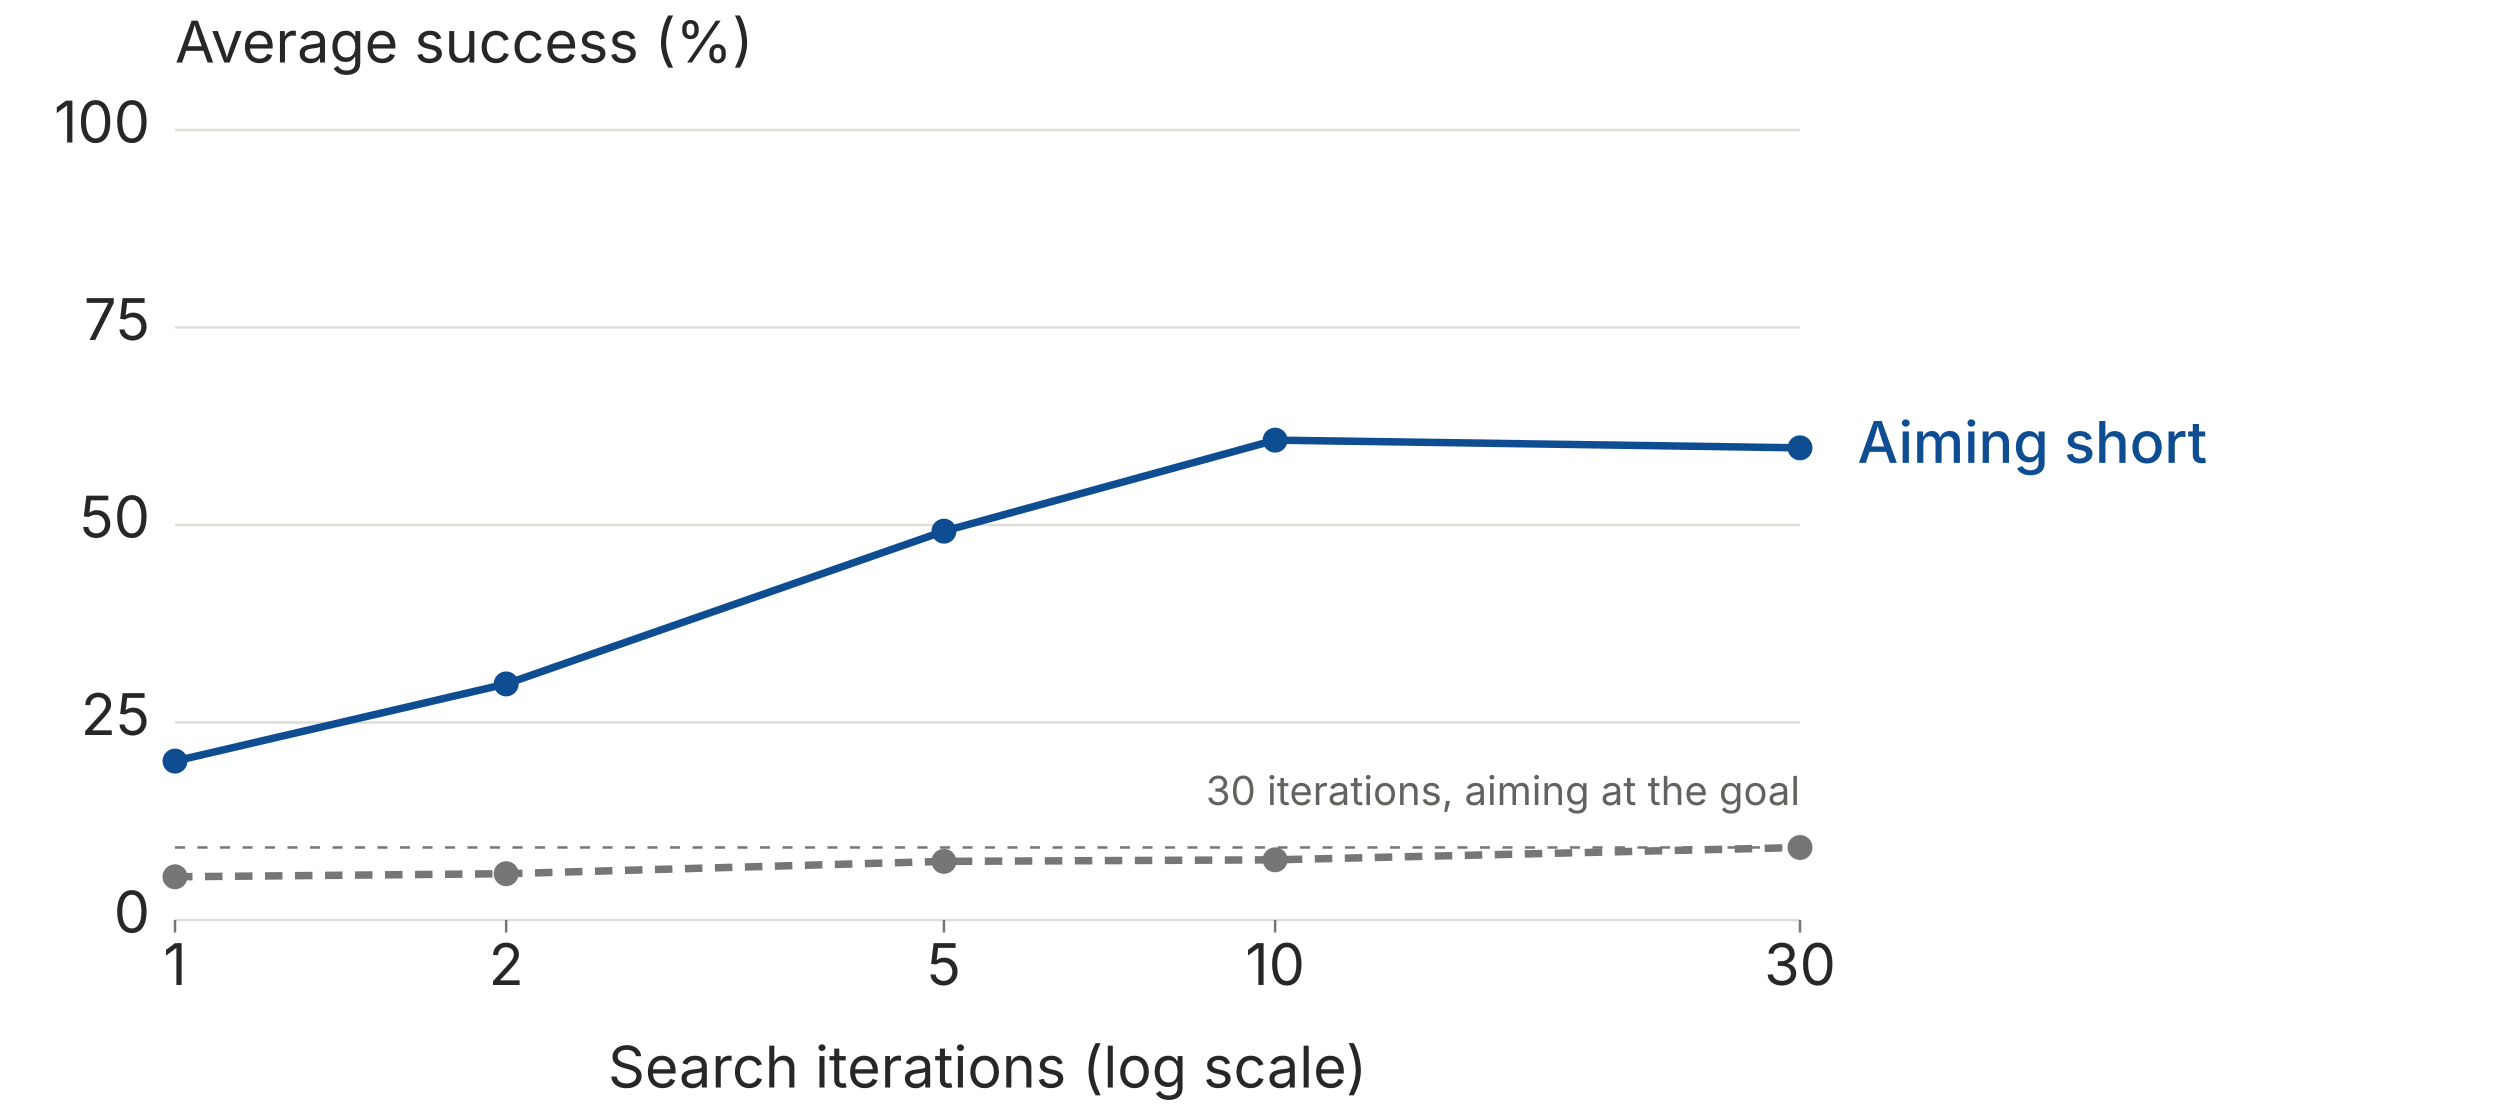
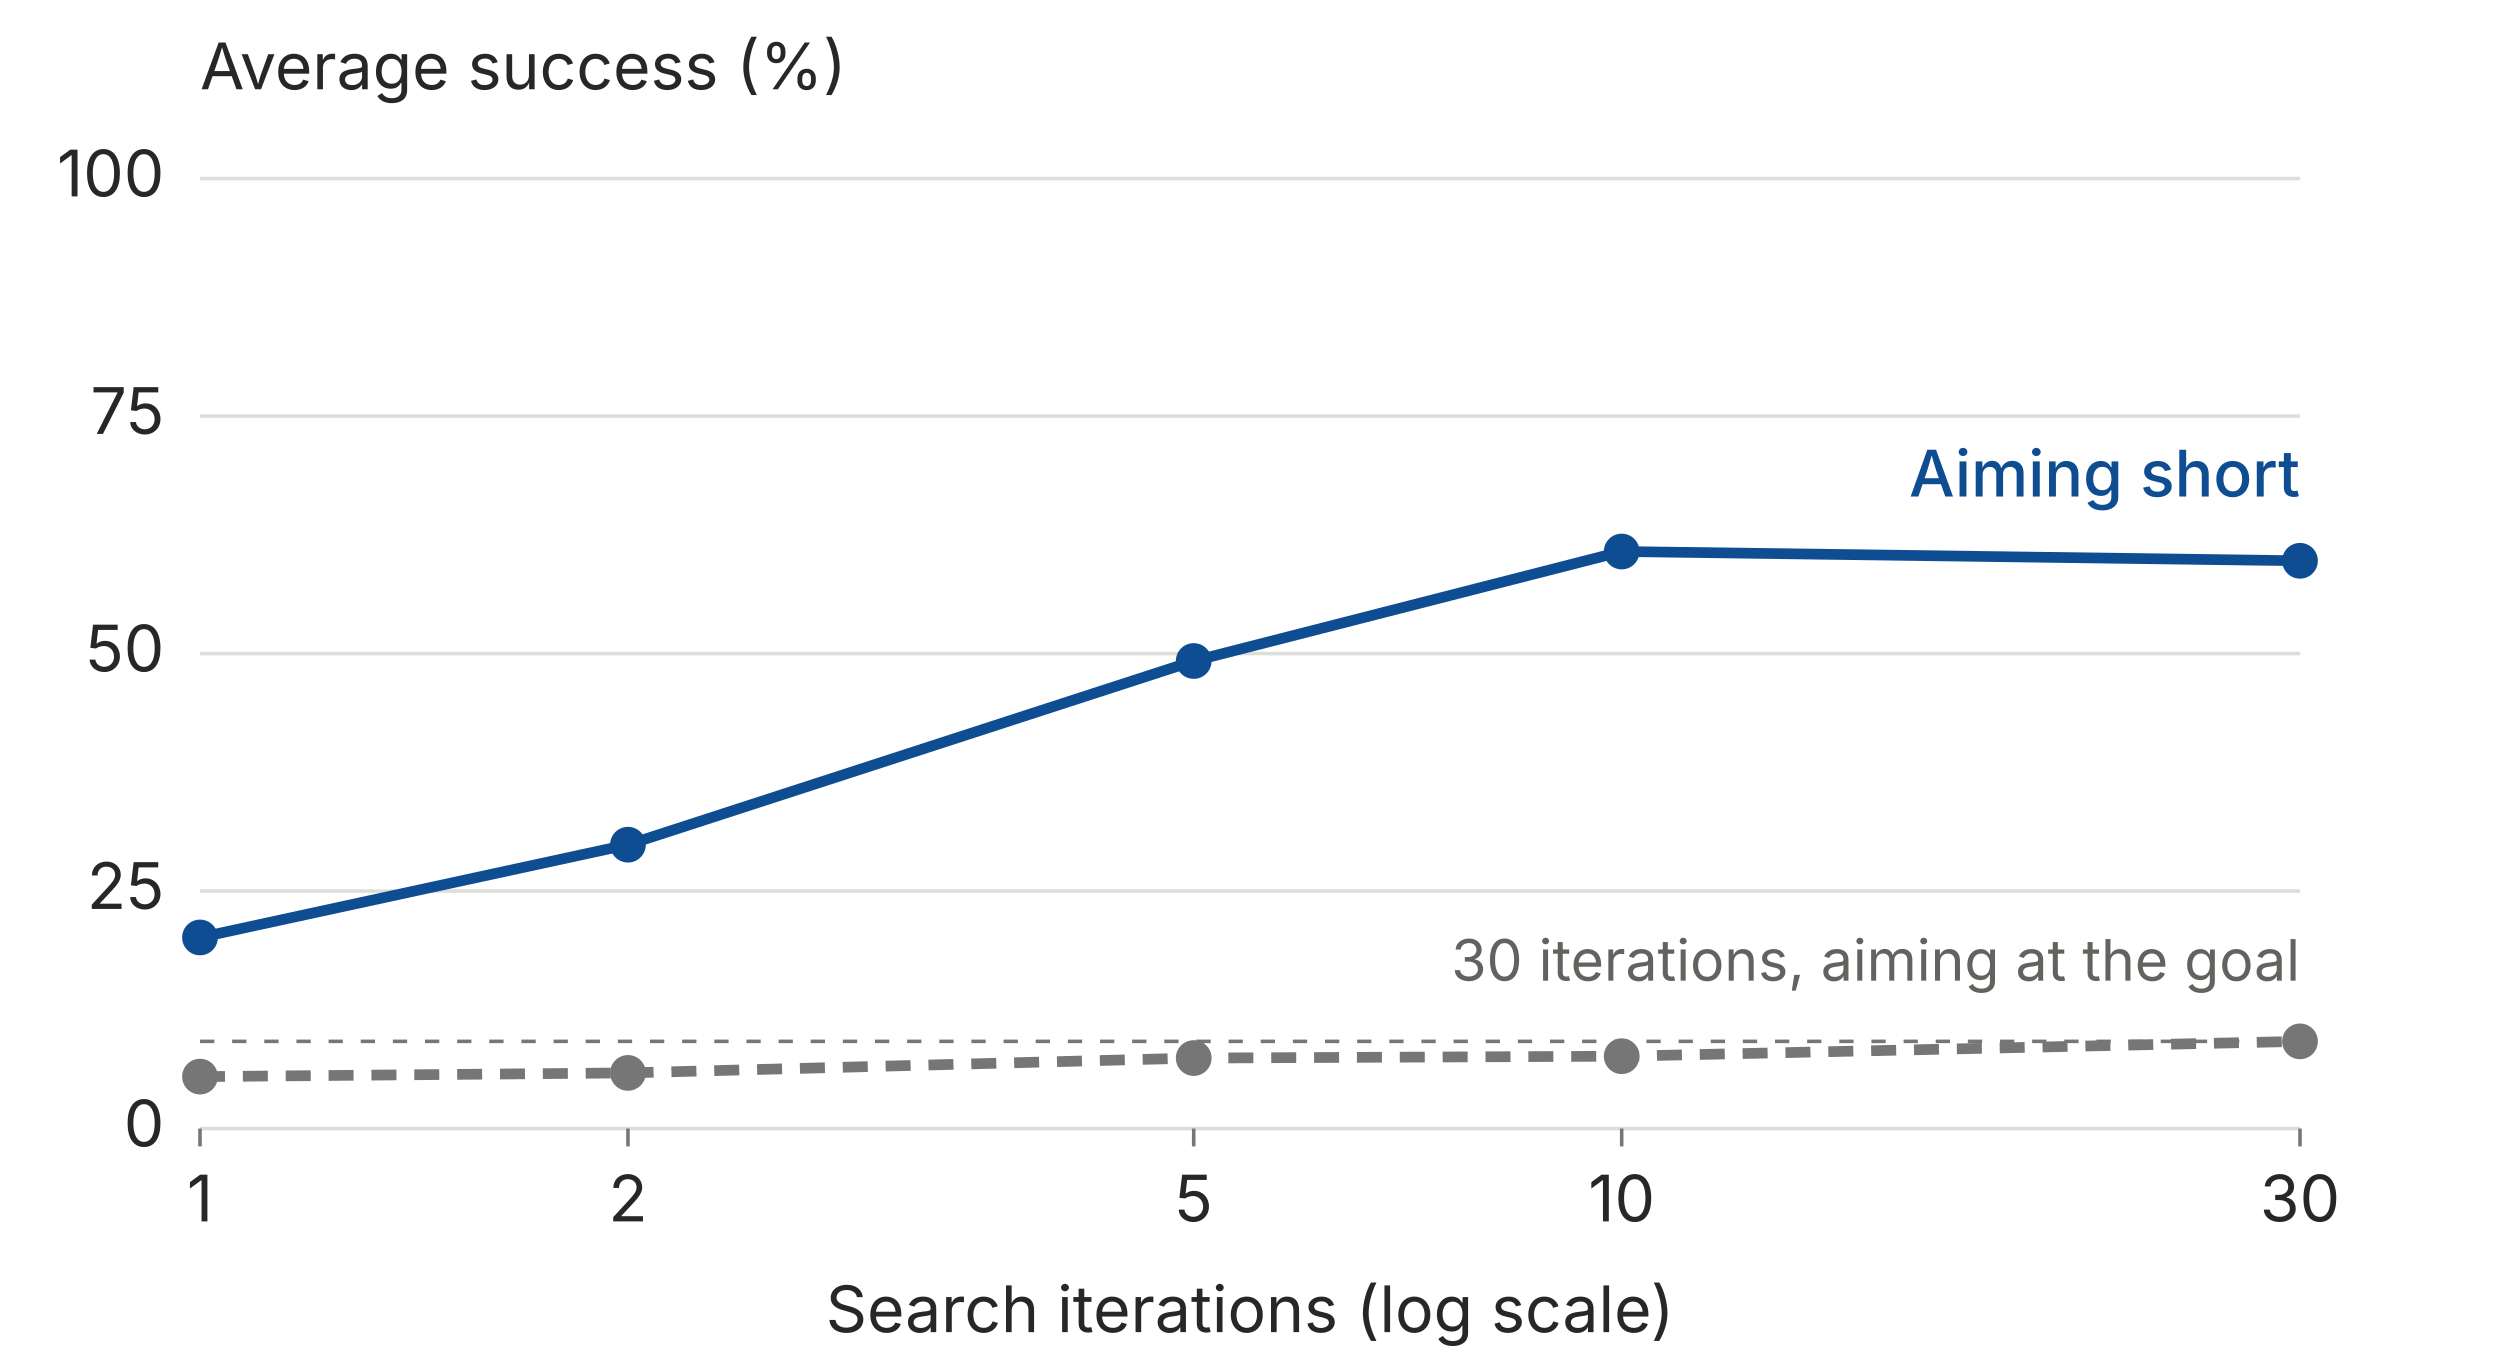
- <svg xmlns="http://www.w3.org/2000/svg" viewBox="0 0 1000 442" role="img" aria-labelledby="title desc">
-   <g font-family="Inter, Arial, sans-serif" font-size="23" fill="#272727">
-     <text x="70" y="25" fill="#272727" text-anchor="start" font-weight="400">Average success (%)</text>
-     <path d="M 70 368 H 720" fill="none" stroke="#deded8" stroke-width="1" />
-     <text x="60" y="373" fill="#272727" text-anchor="end" font-weight="400">0</text>
-     <path d="M 70 289 H 720" fill="none" stroke="#deded8" stroke-width="1" />
-     <text x="60" y="294" fill="#272727" text-anchor="end" font-weight="400">25</text>
-     <path d="M 70 210 H 720" fill="none" stroke="#deded8" stroke-width="1" />
-     <text x="60" y="215" fill="#272727" text-anchor="end" font-weight="400">50</text>
-     <path d="M 70 131 H 720" fill="none" stroke="#deded8" stroke-width="1" />
-     <text x="60" y="136" fill="#272727" text-anchor="end" font-weight="400">75</text>
-     <path d="M 70 52 H 720" fill="none" stroke="#deded8" stroke-width="1" />
-     <text x="60" y="57" fill="#272727" text-anchor="end" font-weight="400">100</text>
-     <path d="M 70 368 v 5" stroke="#767676" />
-     <text x="70" y="394" fill="#272727" text-anchor="middle" font-weight="400">1</text>
-     <path d="M 202.467 368 v 5" stroke="#767676" />
-     <text x="202.467" y="394" fill="#272727" text-anchor="middle" font-weight="400">2</text>
-     <path d="M 377.578 368 v 5" stroke="#767676" />
-     <text x="377.578" y="394" fill="#272727" text-anchor="middle" font-weight="400">5</text>
-     <path d="M 510.045 368 v 5" stroke="#767676" />
-     <text x="510.045" y="394" fill="#272727" text-anchor="middle" font-weight="400">10</text>
-     <path d="M 720 368 v 5" stroke="#767676" />
-     <text x="720" y="394" fill="#272727" text-anchor="middle" font-weight="400">30</text>
-     <text x="395" y="435" fill="#272727" text-anchor="middle" font-weight="400">Search iterations (log scale)</text>
-     <polyline points="70,350.719 202.467,349.484 377.578,344.547 510.045,343.93 720,338.992" fill="none" stroke="#767676" stroke-width="3" stroke-dasharray="7 5" stroke-linejoin="round" />
-     <circle cx="70" cy="350.719" r="5" fill="#767676" />
-     <circle cx="202.467" cy="349.484" r="5" fill="#767676" />
-     <circle cx="377.578" cy="344.547" r="5" fill="#767676" />
-     <circle cx="510.045" cy="343.93" r="5" fill="#767676" />
-     <circle cx="720" cy="338.992" r="5" fill="#767676" />
-     <polyline points="70,304.43 202.467,273.57 377.578,212.469 510.045,176.055 720,179.141" fill="none" stroke="#0F4D92" stroke-width="3" stroke-linejoin="round" />
-     <circle cx="70" cy="304.43" r="5" fill="#0F4D92" />
-     <circle cx="202.467" cy="273.57" r="5" fill="#0F4D92" />
-     <circle cx="377.578" cy="212.469" r="5" fill="#0F4D92" />
-     <circle cx="510.045" cy="176.055" r="5" fill="#0F4D92" />
-     <circle cx="720" cy="179.141" r="5" fill="#0F4D92" />
-     <text x="743" y="185.141" fill="#0F4D92" text-anchor="start" font-weight="500">Aiming short</text>
-     <path class="reference-line" d="M 70 338.992 H 720" fill="none" stroke="#767676" stroke-width="1" stroke-dasharray="4 5" />
-     <text x="720" y="321.992" fill="#62625e" text-anchor="end" font-weight="400" font-size="16">30 iterations, aiming at the goal</text>
+ <svg xmlns="http://www.w3.org/2000/svg" viewBox="0 0 700 380" role="img" aria-labelledby="title desc">
+   <g font-family="Inter, Arial, sans-serif" font-size="18" fill="#272727">
+     <text x="56" y="25" fill="#272727" text-anchor="start" font-weight="400">Average success (%)</text>
+     <path d="M 56 316 H 644" fill="none" stroke="#deded8" stroke-width="1" />
+     <text x="46" y="321" fill="#272727" text-anchor="end" font-weight="400">0</text>
+     <path d="M 56 249.5 H 644" fill="none" stroke="#deded8" stroke-width="1" />
+     <text x="46" y="254.5" fill="#272727" text-anchor="end" font-weight="400">25</text>
+     <path d="M 56 183 H 644" fill="none" stroke="#deded8" stroke-width="1" />
+     <text x="46" y="188" fill="#272727" text-anchor="end" font-weight="400">50</text>
+     <path d="M 56 116.5 H 644" fill="none" stroke="#deded8" stroke-width="1" />
+     <text x="46" y="121.5" fill="#272727" text-anchor="end" font-weight="400">75</text>
+     <path d="M 56 50 H 644" fill="none" stroke="#deded8" stroke-width="1" />
+     <text x="46" y="55" fill="#272727" text-anchor="end" font-weight="400">100</text>
+     <path d="M 56 316 v 5" stroke="#767676" />
+     <text x="56" y="342" fill="#272727" text-anchor="middle" font-weight="400">1</text>
+     <path d="M 175.831 316 v 5" stroke="#767676" />
+     <text x="175.831" y="342" fill="#272727" text-anchor="middle" font-weight="400">2</text>
+     <path d="M 334.24 316 v 5" stroke="#767676" />
+     <text x="334.24" y="342" fill="#272727" text-anchor="middle" font-weight="400">5</text>
+     <path d="M 454.072 316 v 5" stroke="#767676" />
+     <text x="454.072" y="342" fill="#272727" text-anchor="middle" font-weight="400">10</text>
+     <path d="M 644 316 v 5" stroke="#767676" />
+     <text x="644" y="342" fill="#272727" text-anchor="middle" font-weight="400">30</text>
+     <text x="350" y="373" fill="#272727" text-anchor="middle" font-weight="400">Search iterations (log scale)</text>
+     <polyline points="56,301.453 175.831,300.414 334.24,296.258 454.072,295.738 644,291.582" fill="none" stroke="#767676" stroke-width="3" stroke-dasharray="7 5" stroke-linejoin="round" />
+     <circle cx="56" cy="301.453" r="5" fill="#767676" />
+     <circle cx="175.831" cy="300.414" r="5" fill="#767676" />
+     <circle cx="334.24" cy="296.258" r="5" fill="#767676" />
+     <circle cx="454.072" cy="295.738" r="5" fill="#767676" />
+     <circle cx="644" cy="291.582" r="5" fill="#767676" />
+     <polyline points="56,262.488 175.831,236.512 334.24,185.078 454.072,154.426 644,157.023" fill="none" stroke="#0F4D92" stroke-width="3" stroke-linejoin="round" />
+     <circle cx="56" cy="262.488" r="5" fill="#0F4D92" />
+     <circle cx="175.831" cy="236.512" r="5" fill="#0F4D92" />
+     <circle cx="334.24" cy="185.078" r="5" fill="#0F4D92" />
+     <circle cx="454.072" cy="154.426" r="5" fill="#0F4D92" />
+     <circle cx="644" cy="157.023" r="5" fill="#0F4D92" />
+     <text x="644" y="139.023" fill="#0F4D92" text-anchor="end" font-weight="500">Aiming short</text>
+     <path class="reference-line" d="M 56 291.582 H 644" fill="none" stroke="#767676" stroke-width="1" stroke-dasharray="4 5" />
+     <text x="644" y="274.582" fill="#62625e" text-anchor="end" font-weight="400" font-size="16">30 iterations, aiming at the goal</text>
  </g>
</svg>
